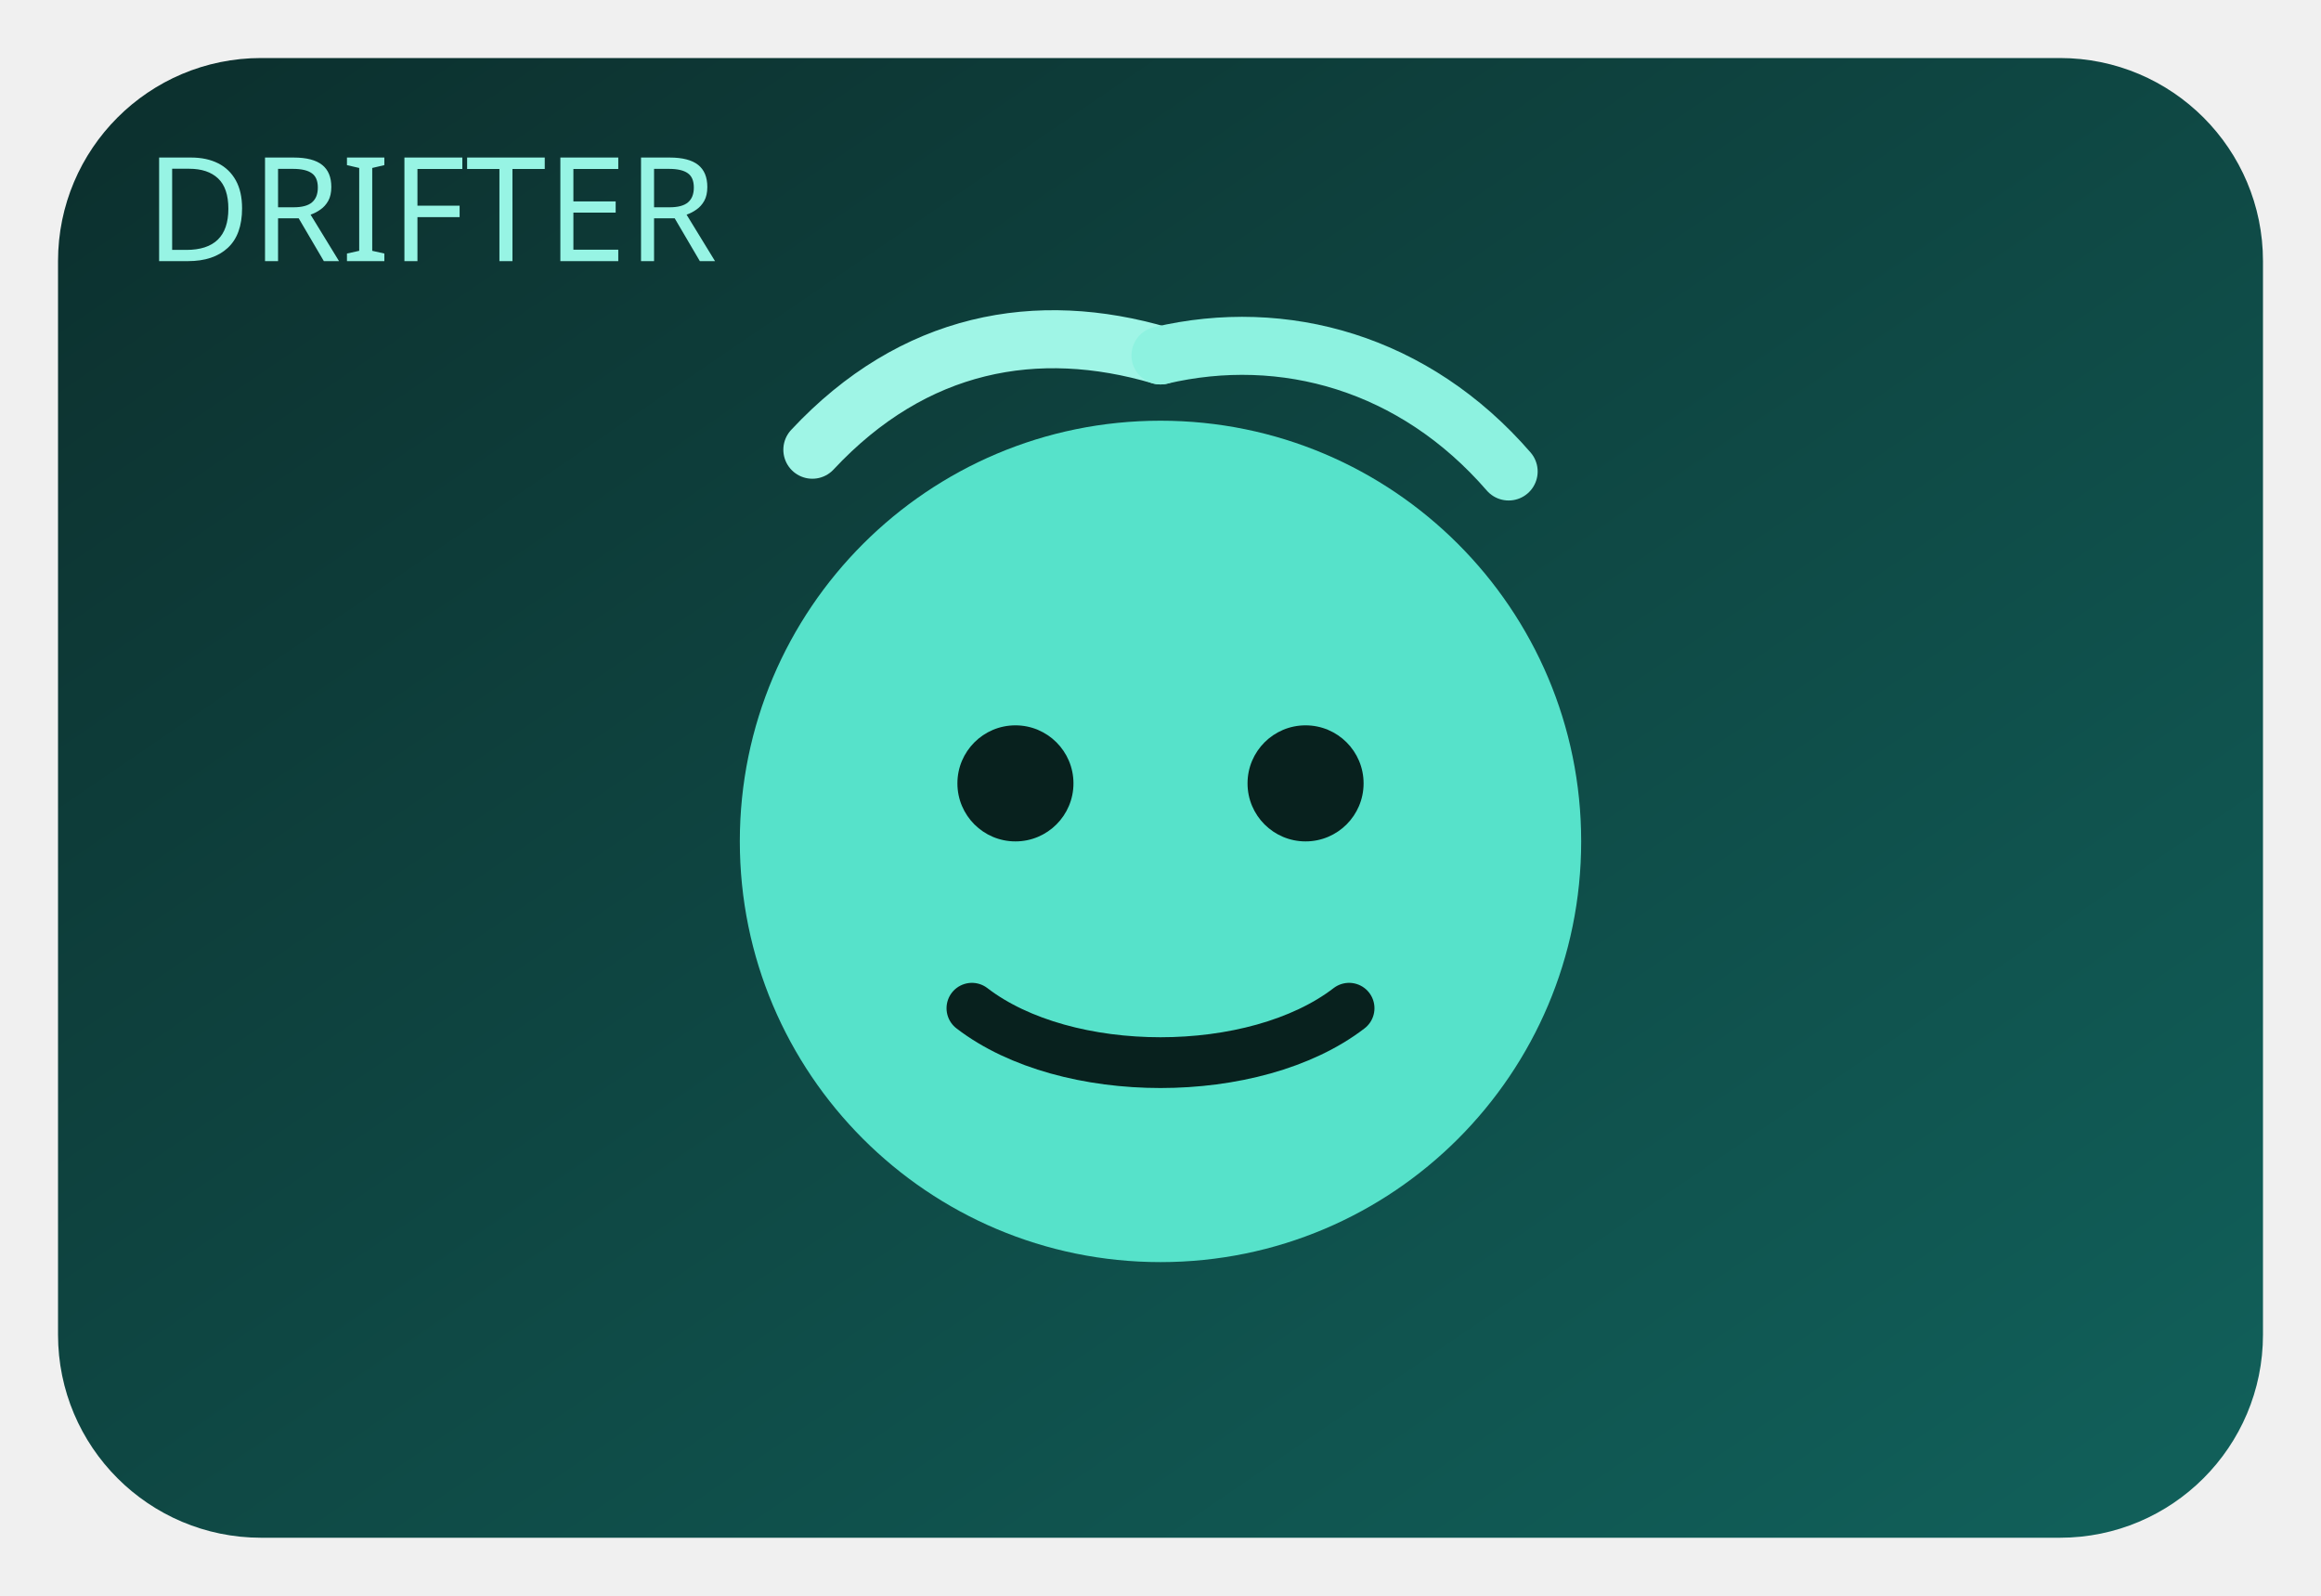
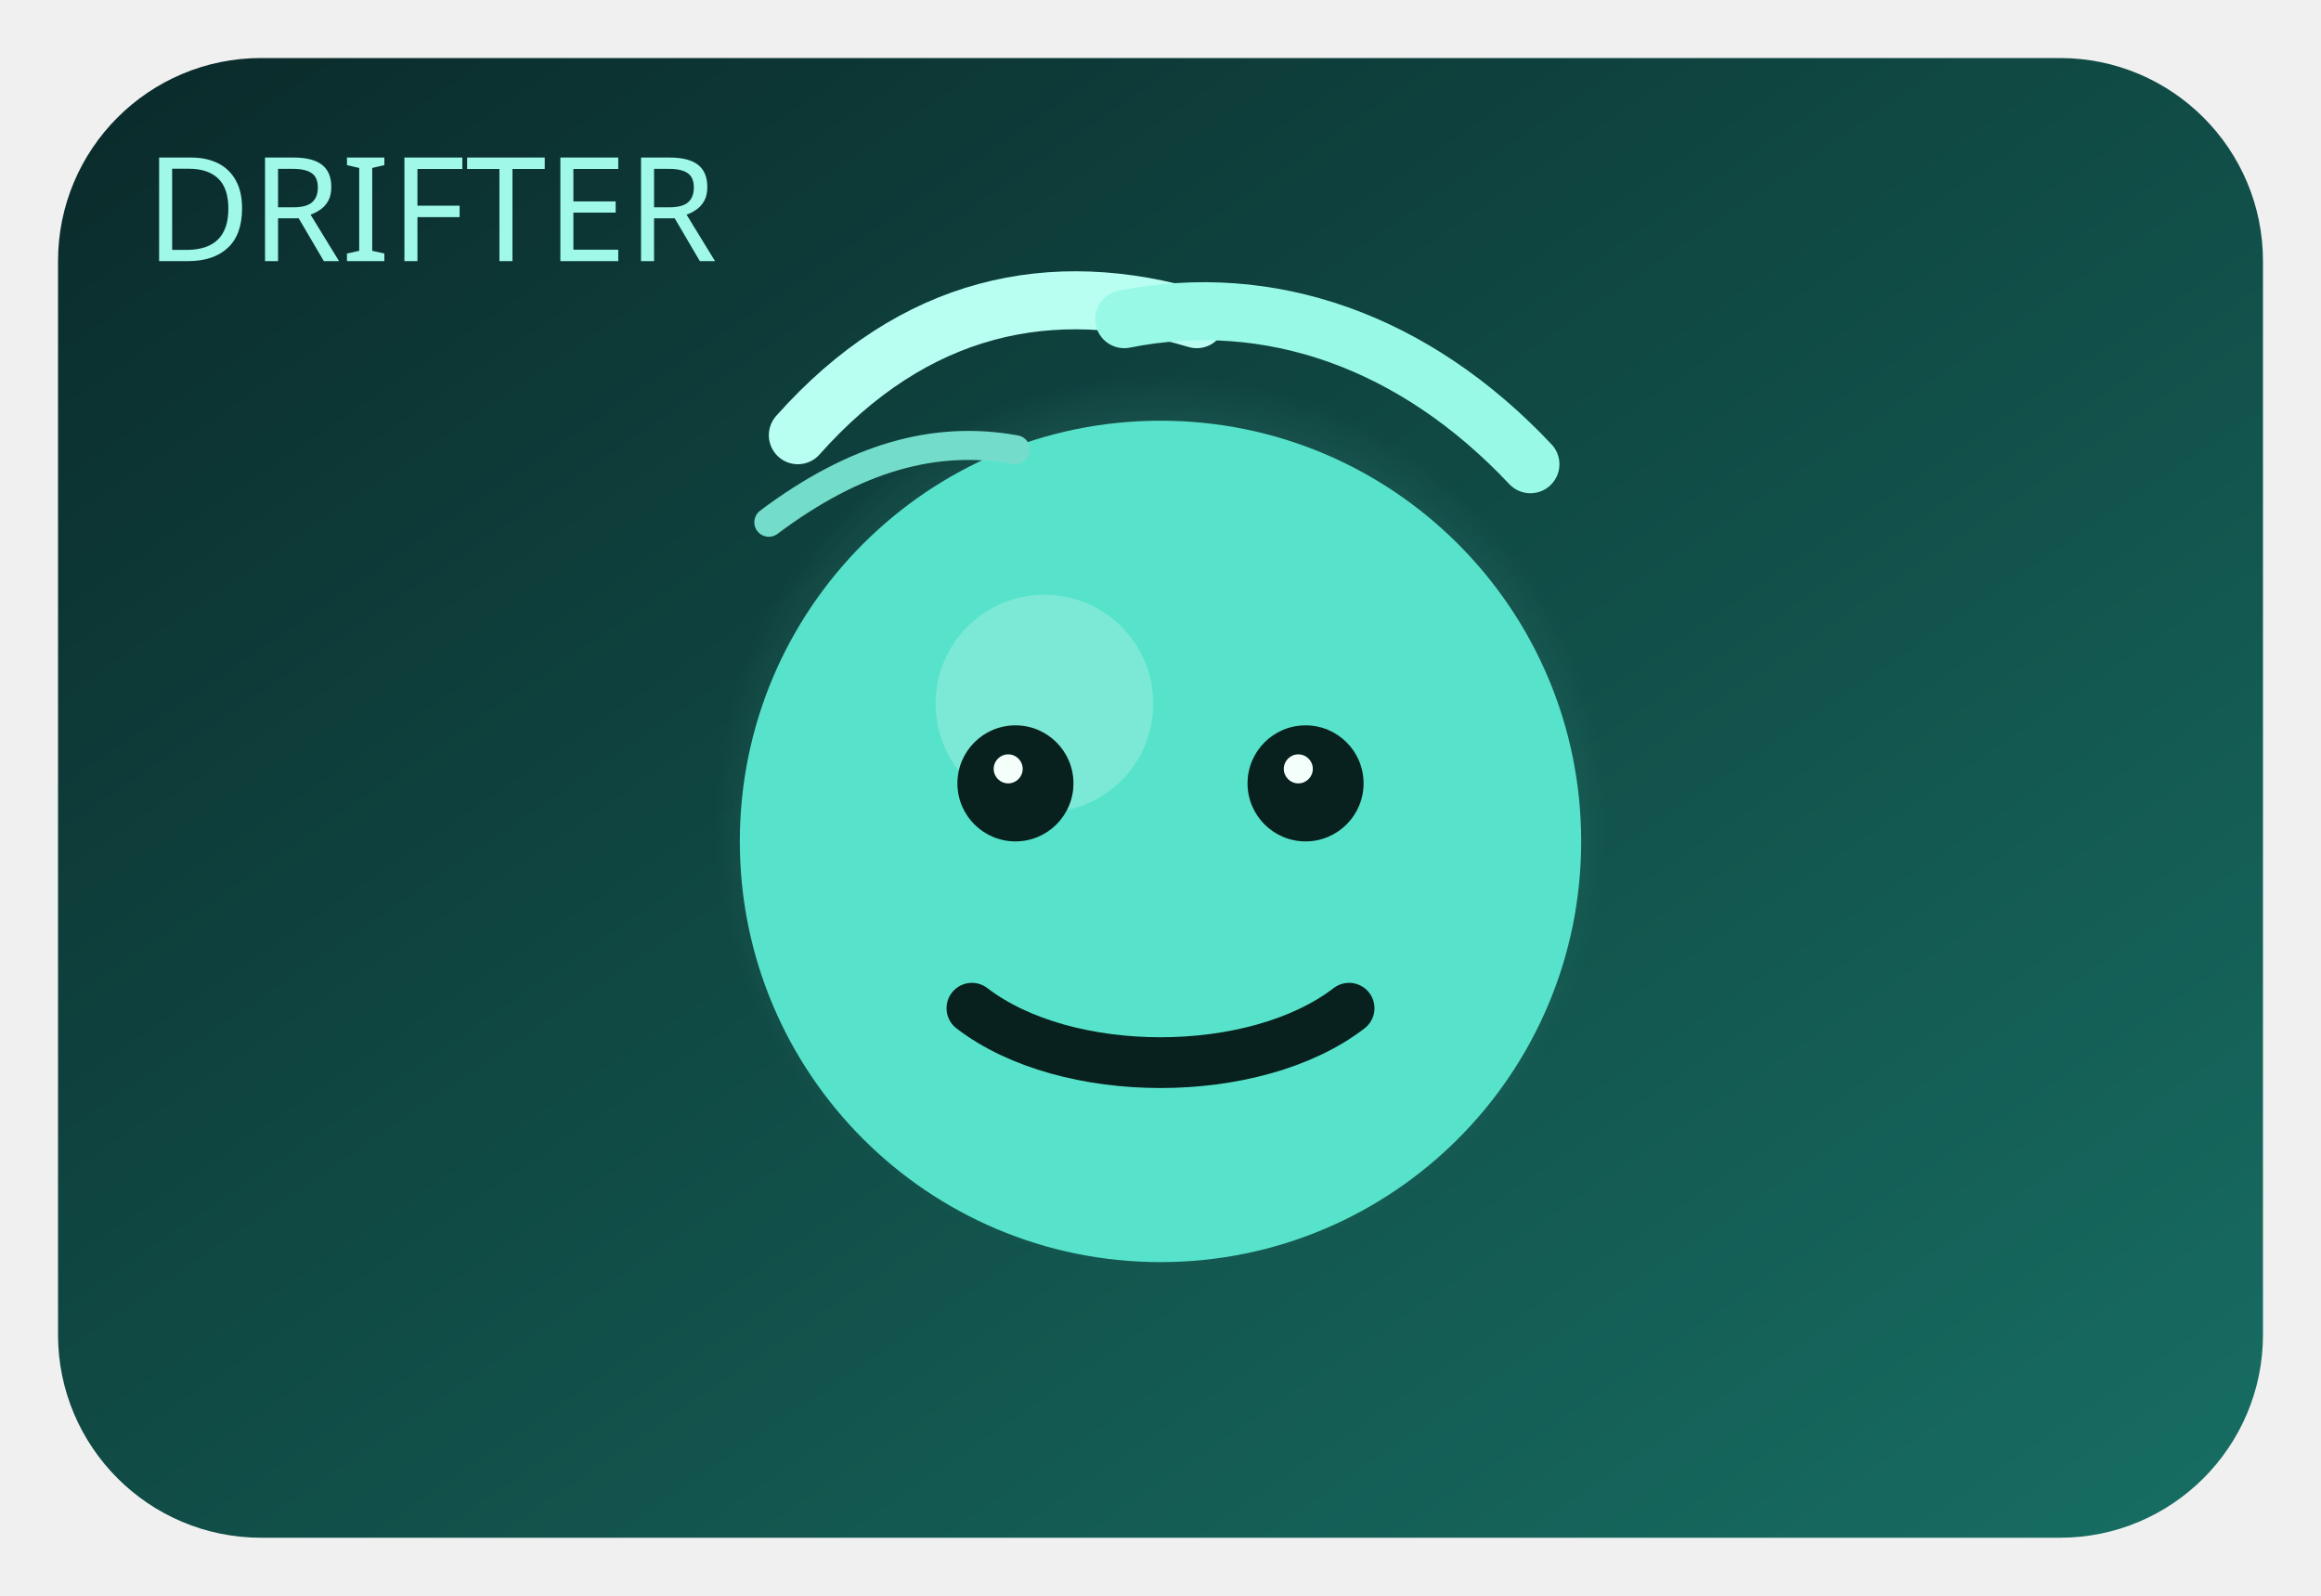
<svg xmlns="http://www.w3.org/2000/svg" width="320" height="220" viewBox="0 0 320 220">
  <defs>
    <linearGradient id="bg" x1="0" y1="0" x2="1" y2="1">
-       <stop offset="0%" stop-color="#0c2f2d" />
-       <stop offset="100%" stop-color="#11615b" />
+       <stop offset="0%" stop-color="#0a2a2a" />
+       <stop offset="100%" stop-color="#176e63" />
    </linearGradient>
+     <radialGradient id="halo" cx="50%" cy="48%" r="44%">
+       <stop offset="0%" stop-color="#8ff5e2" stop-opacity="0.60" />
+       <stop offset="100%" stop-color="#8ff5e2" stop-opacity="0" />
+     </radialGradient>
  </defs>
  <rect x="8" y="8" width="304" height="204" rx="28" fill="url(#bg)" />
-   <circle cx="160" cy="116" r="58" fill="#56e2ca" />
+   <circle cx="160" cy="116" r="70" fill="url(#halo)" />
+   <circle cx="160" cy="116" r="58" fill="#57e3cb" />
+   <circle cx="144" cy="97" r="15" fill="#ffffff" fill-opacity="0.22" />
  <circle cx="140" cy="108" r="8" fill="#08211e" />
  <circle cx="180" cy="108" r="8" fill="#08211e" />
+   <circle cx="139" cy="106" r="2" fill="#f4fffb" />
+   <circle cx="179" cy="106" r="2" fill="#f4fffb" />
  <path d="M134 139c13 10 39 10 52 0" fill="none" stroke="#08211e" stroke-width="7" stroke-linecap="round" />
-   <path d="M112 62c14-15 31-18 48-13" fill="none" stroke="#9ff5e6" stroke-width="8" stroke-linecap="round" />
-   <path d="M160 49c17-4 35 1 48 16" fill="none" stroke="#8df2e0" stroke-width="8" stroke-linecap="round" />
-   <text x="20" y="36" font-family="Verdana, sans-serif" font-size="20" fill="#97f4e4">DRIFTER</text>
+   <path d="M110 60c16-18 35-22 55-16" fill="none" stroke="#b8fff2" stroke-width="8" stroke-linecap="round" />
+   <path d="M155 44c20-4 40 3 56 20" fill="none" stroke="#99f9e7" stroke-width="8" stroke-linecap="round" />
+   <path d="M106 72c12-9 23-12 34-10" fill="none" stroke="#74dcca" stroke-width="4" stroke-linecap="round" />
+   <text x="20" y="36" font-family="Verdana, sans-serif" font-size="20" fill="#9ff8e8">DRIFTER</text>
</svg>
